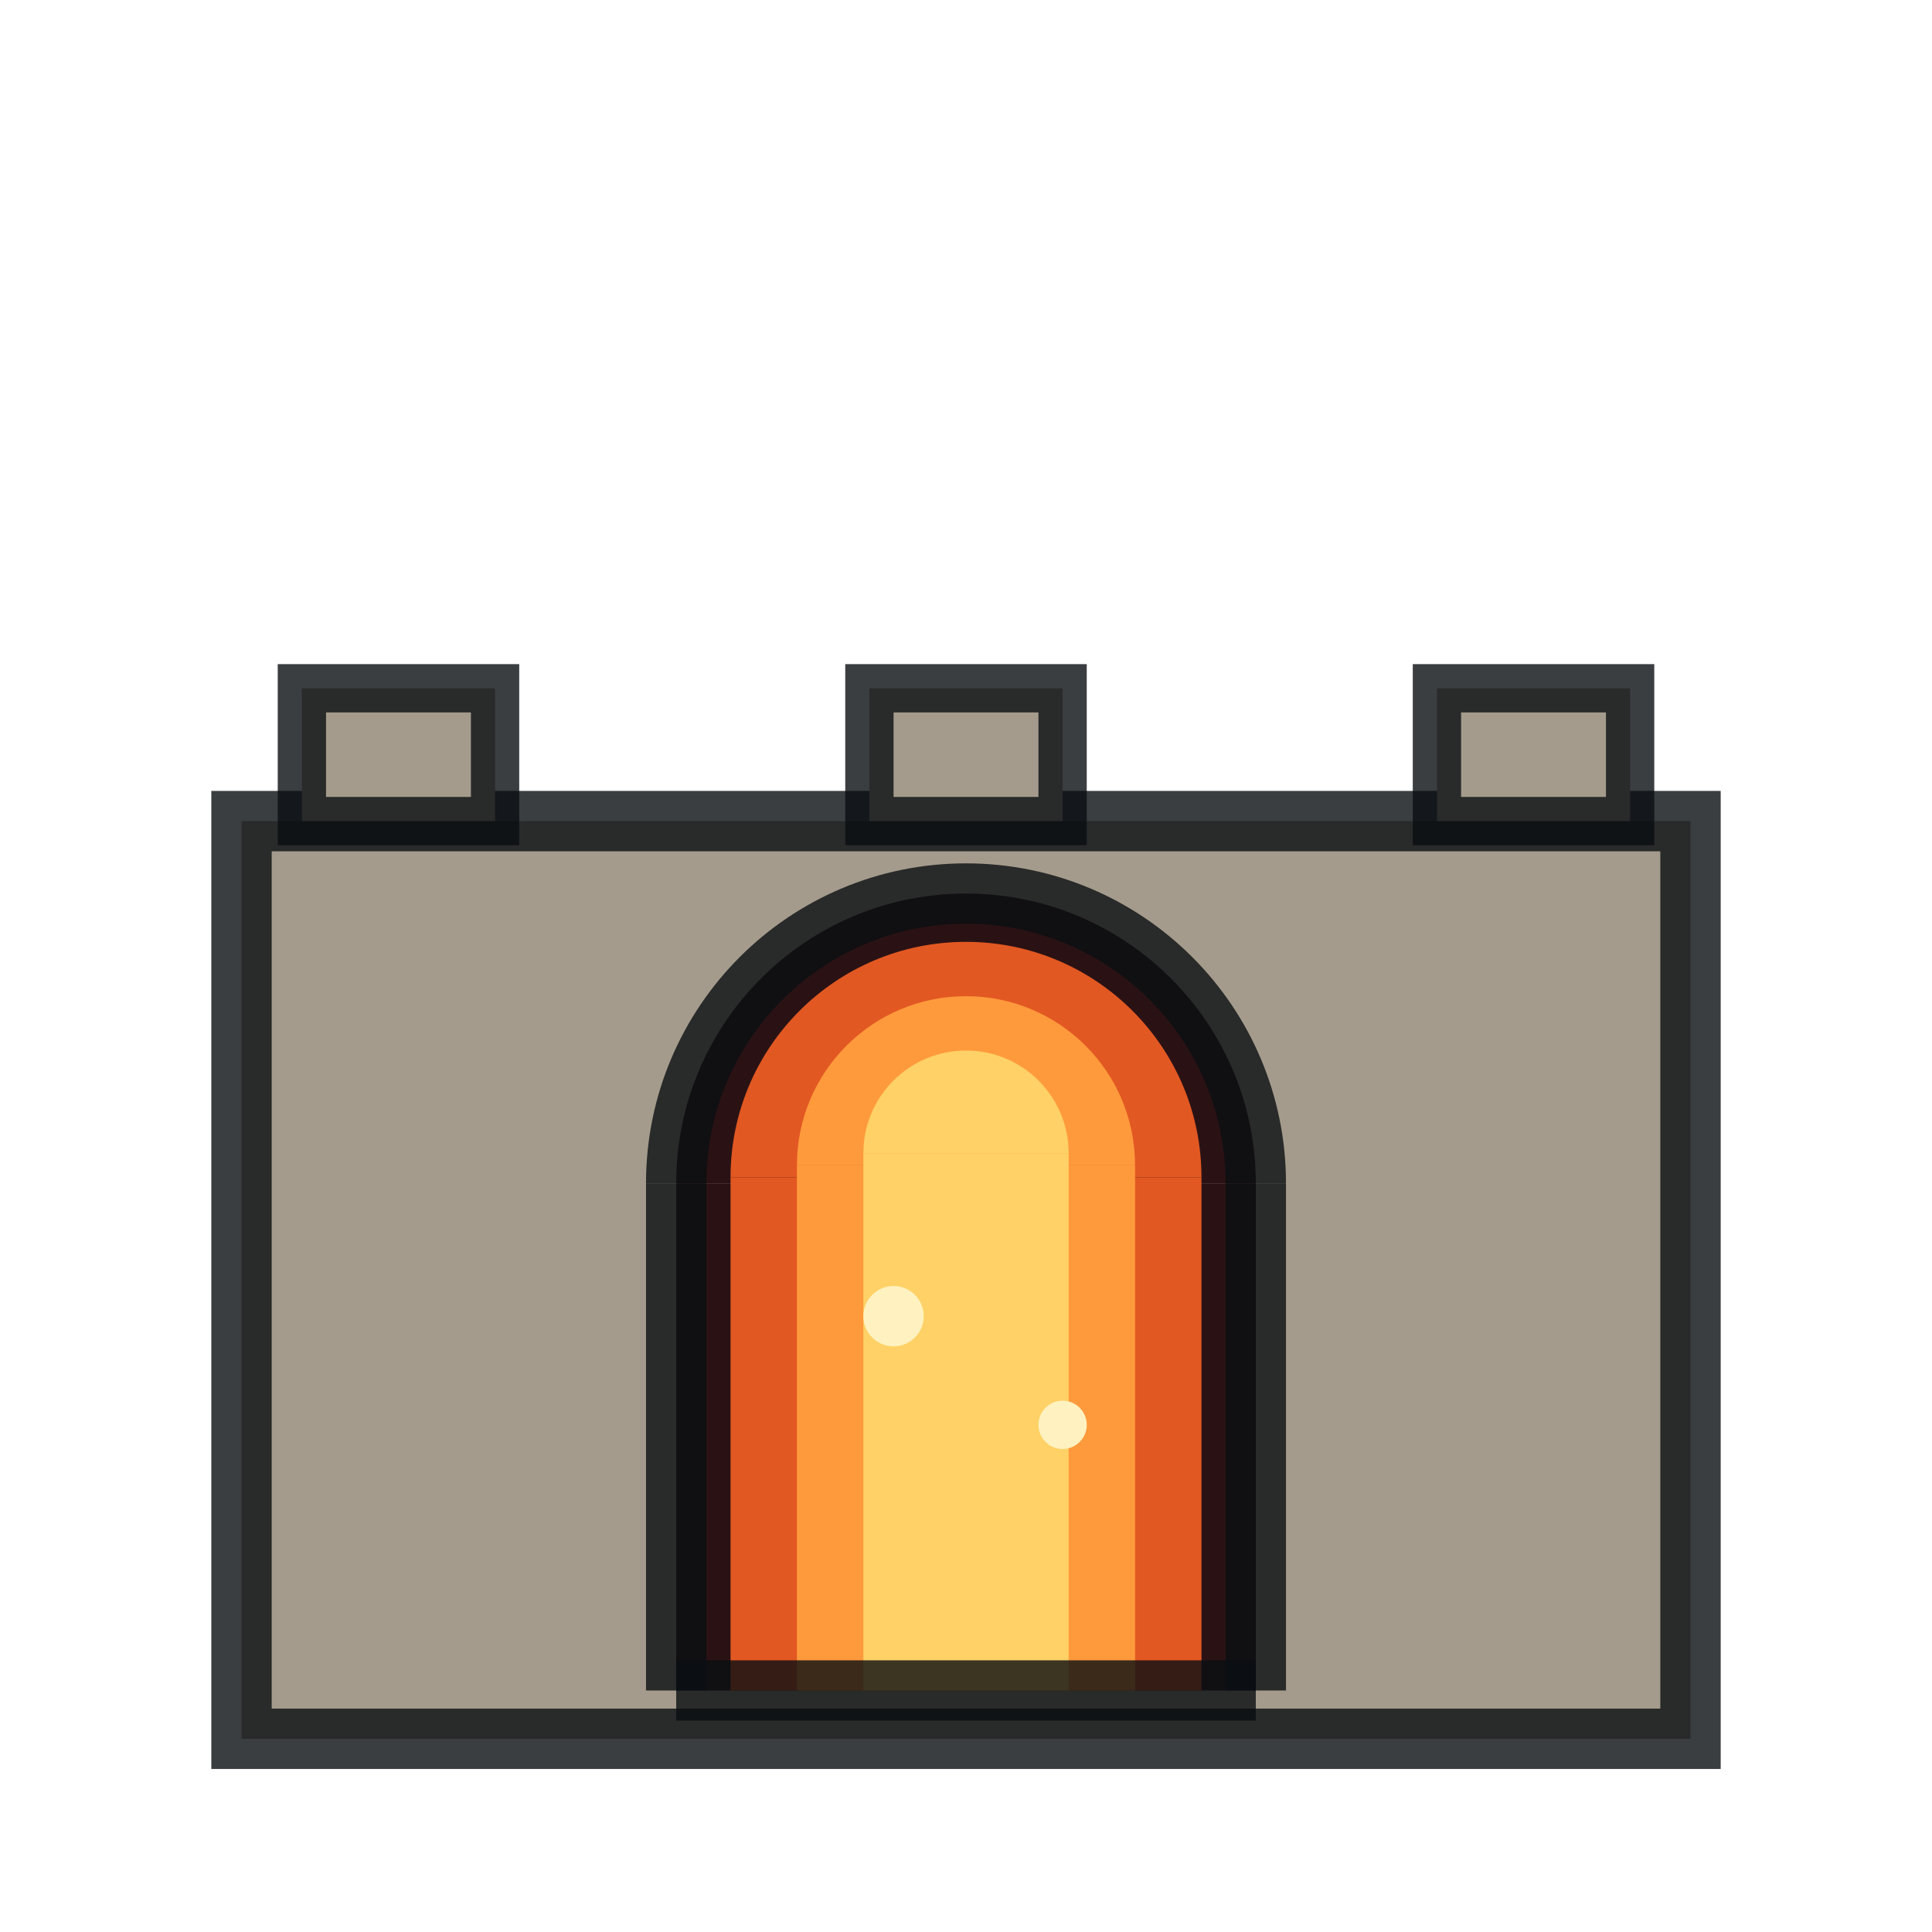
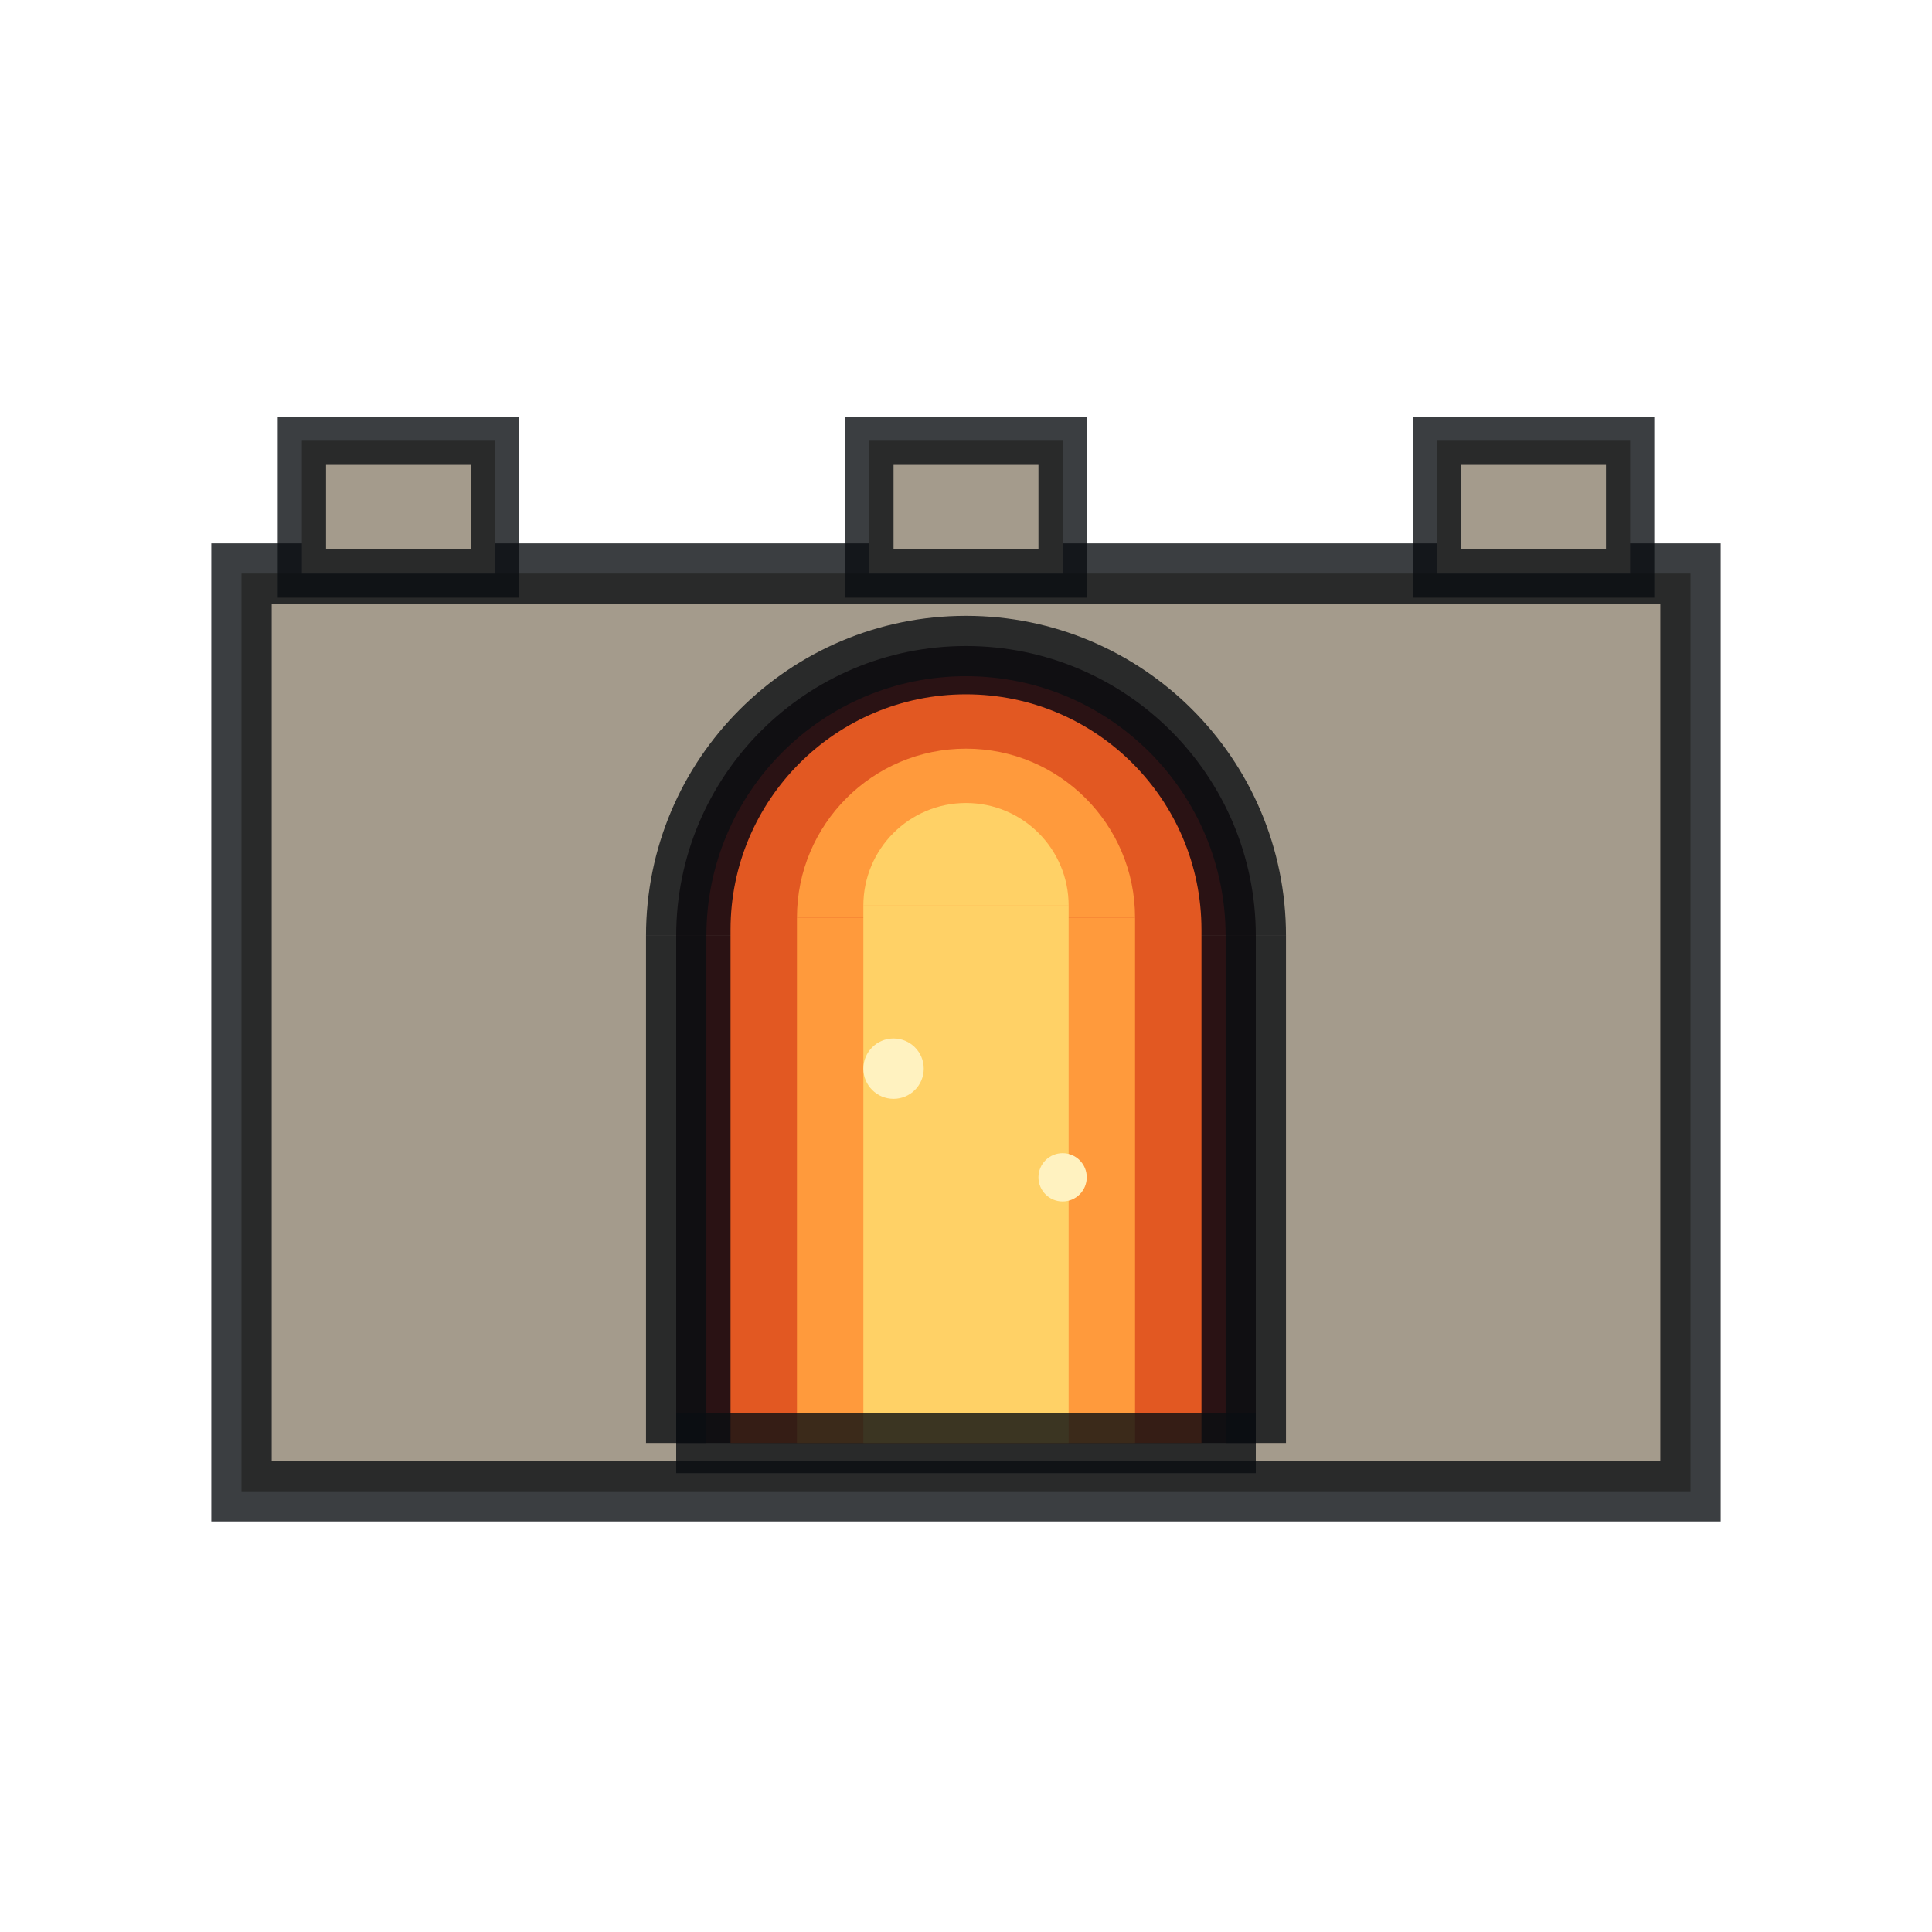
<svg xmlns="http://www.w3.org/2000/svg" width="32" height="32" viewBox="0 0 32 32">
-   <rect x="4" y="13.6" width="24" height="15.2" fill="#a49b8c" />
-   <rect x="4" y="13.6" width="24" height="15.2" fill="none" stroke="#0a0e12" stroke-width="1" stroke-opacity="0.8" />
-   <rect x="5" y="11.4" width="3.2" height="2.2" fill="#a49b8c" />
-   <rect x="5" y="11.4" width="3.2" height="2.2" fill="none" stroke="#0a0e12" stroke-width="0.8" stroke-opacity="0.8" />
-   <rect x="14.4" y="11.4" width="3.2" height="2.2" fill="#a49b8c" />
-   <rect x="14.4" y="11.4" width="3.2" height="2.2" fill="none" stroke="#0a0e12" stroke-width="0.8" stroke-opacity="0.8" />
-   <rect x="23.8" y="11.4" width="3.2" height="2.2" fill="#a49b8c" />
-   <rect x="23.8" y="11.4" width="3.2" height="2.2" fill="none" stroke="#0a0e12" stroke-width="0.8" stroke-opacity="0.8" />
-   <rect x="11.2" y="19.6" width="9.6" height="8.4" fill="#2a1214" />
-   <path d="M 16 19.6 L 11.2 19.6 A 4.8 4.8 0 0 1 20.8 19.6 Z" fill="#2a1214" />
-   <rect x="12.1" y="19.5" width="7.8" height="8.5" fill="#e25822" />
-   <path d="M 16 19.5 L 12.1 19.5 A 3.9 3.9 0 0 1 19.9 19.5 Z" fill="#e25822" />
-   <rect x="13.2" y="19.3" width="5.6" height="8.7" fill="#ff9a3c" />
-   <path d="M 16 19.3 L 13.2 19.3 A 2.8 2.8 0 0 1 18.8 19.3 Z" fill="#ff9a3c" />
-   <rect x="14.3" y="19.1" width="3.4" height="8.9" fill="#ffd166" />
-   <path d="M 16 19.1 L 14.3 19.1 A 1.7 1.7 0 0 1 17.7 19.1 Z" fill="#ffd166" />
-   <circle cx="14.8" cy="21.8" r="0.5" fill="#fff2c0" />
-   <circle cx="17.6" cy="23.6" r="0.4" fill="#fff2c0" />
-   <path d="M 11.2 19.6 A 4.8 4.8 0 0 1 20.8 19.6" fill="none" stroke="#0a0e12" stroke-width="1" stroke-opacity="0.8" />
-   <line x1="11.2" y1="19.6" x2="11.2" y2="28" fill="none" stroke="#0a0e12" stroke-width="1" stroke-opacity="0.8" />
-   <line x1="20.8" y1="19.6" x2="20.8" y2="28" fill="none" stroke="#0a0e12" stroke-width="1" stroke-opacity="0.8" />
-   <line x1="11.2" y1="28" x2="20.8" y2="28" fill="none" stroke="#0a0e12" stroke-width="1" stroke-opacity="0.8" />
+   <rect x="4" y="9.5" width="24" height="15.2" fill="#a49b8c" />
+   <rect x="4" y="9.5" width="24" height="15.2" fill="none" stroke="#0a0e12" stroke-width="1" stroke-opacity="0.8" />
+   <rect x="5" y="7.3" width="3.2" height="2.2" fill="#a49b8c" />
+   <rect x="5" y="7.3" width="3.2" height="2.2" fill="none" stroke="#0a0e12" stroke-width="0.8" stroke-opacity="0.8" />
+   <rect x="14.4" y="7.3" width="3.2" height="2.2" fill="#a49b8c" />
+   <rect x="14.4" y="7.3" width="3.2" height="2.2" fill="none" stroke="#0a0e12" stroke-width="0.8" stroke-opacity="0.8" />
+   <rect x="23.8" y="7.3" width="3.2" height="2.2" fill="#a49b8c" />
+   <rect x="23.8" y="7.3" width="3.2" height="2.2" fill="none" stroke="#0a0e12" stroke-width="0.8" stroke-opacity="0.8" />
+   <rect x="11.2" y="15.5" width="9.6" height="8.4" fill="#2a1214" />
+   <path d="M 16 15.5 L 11.2 15.5 A 4.8 4.8 0 0 1 20.8 15.5 Z" fill="#2a1214" />
+   <rect x="12.1" y="15.4" width="7.8" height="8.5" fill="#e25822" />
+   <path d="M 16 15.4 L 12.1 15.4 A 3.9 3.9 0 0 1 19.9 15.4 Z" fill="#e25822" />
+   <rect x="13.2" y="15.2" width="5.6" height="8.7" fill="#ff9a3c" />
+   <path d="M 16 15.2 L 13.2 15.2 A 2.8 2.8 0 0 1 18.8 15.2 Z" fill="#ff9a3c" />
+   <rect x="14.3" y="15" width="3.4" height="8.9" fill="#ffd166" />
+   <path d="M 16 15 L 14.3 15 A 1.7 1.7 0 0 1 17.7 15 Z" fill="#ffd166" />
+   <circle cx="14.8" cy="17.7" r="0.5" fill="#fff2c0" />
+   <circle cx="17.6" cy="19.5" r="0.4" fill="#fff2c0" />
+   <path d="M 11.2 15.5 A 4.8 4.8 0 0 1 20.8 15.5" fill="none" stroke="#0a0e12" stroke-width="1" stroke-opacity="0.8" />
+   <line x1="11.2" y1="15.5" x2="11.2" y2="23.9" fill="none" stroke="#0a0e12" stroke-width="1" stroke-opacity="0.8" />
+   <line x1="20.8" y1="15.5" x2="20.8" y2="23.9" fill="none" stroke="#0a0e12" stroke-width="1" stroke-opacity="0.8" />
+   <line x1="11.2" y1="23.9" x2="20.8" y2="23.9" fill="none" stroke="#0a0e12" stroke-width="1" stroke-opacity="0.8" />
</svg>
